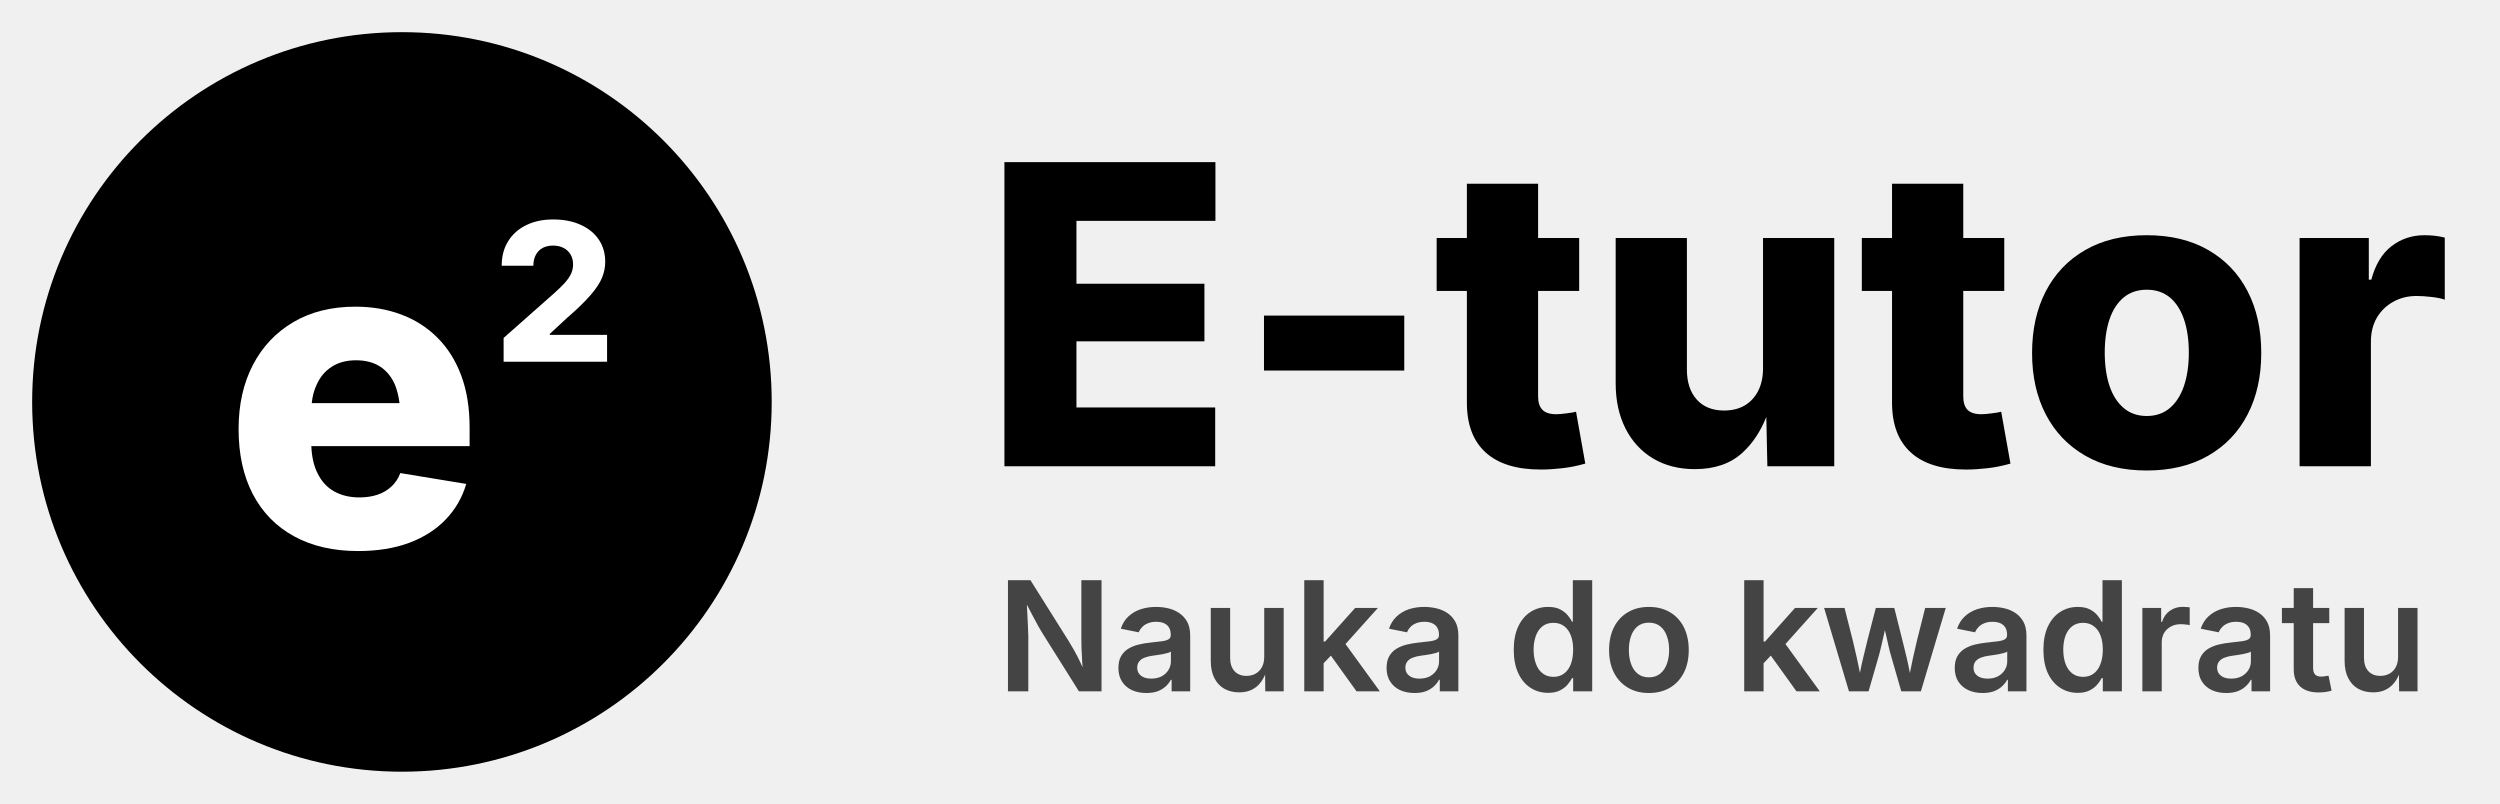
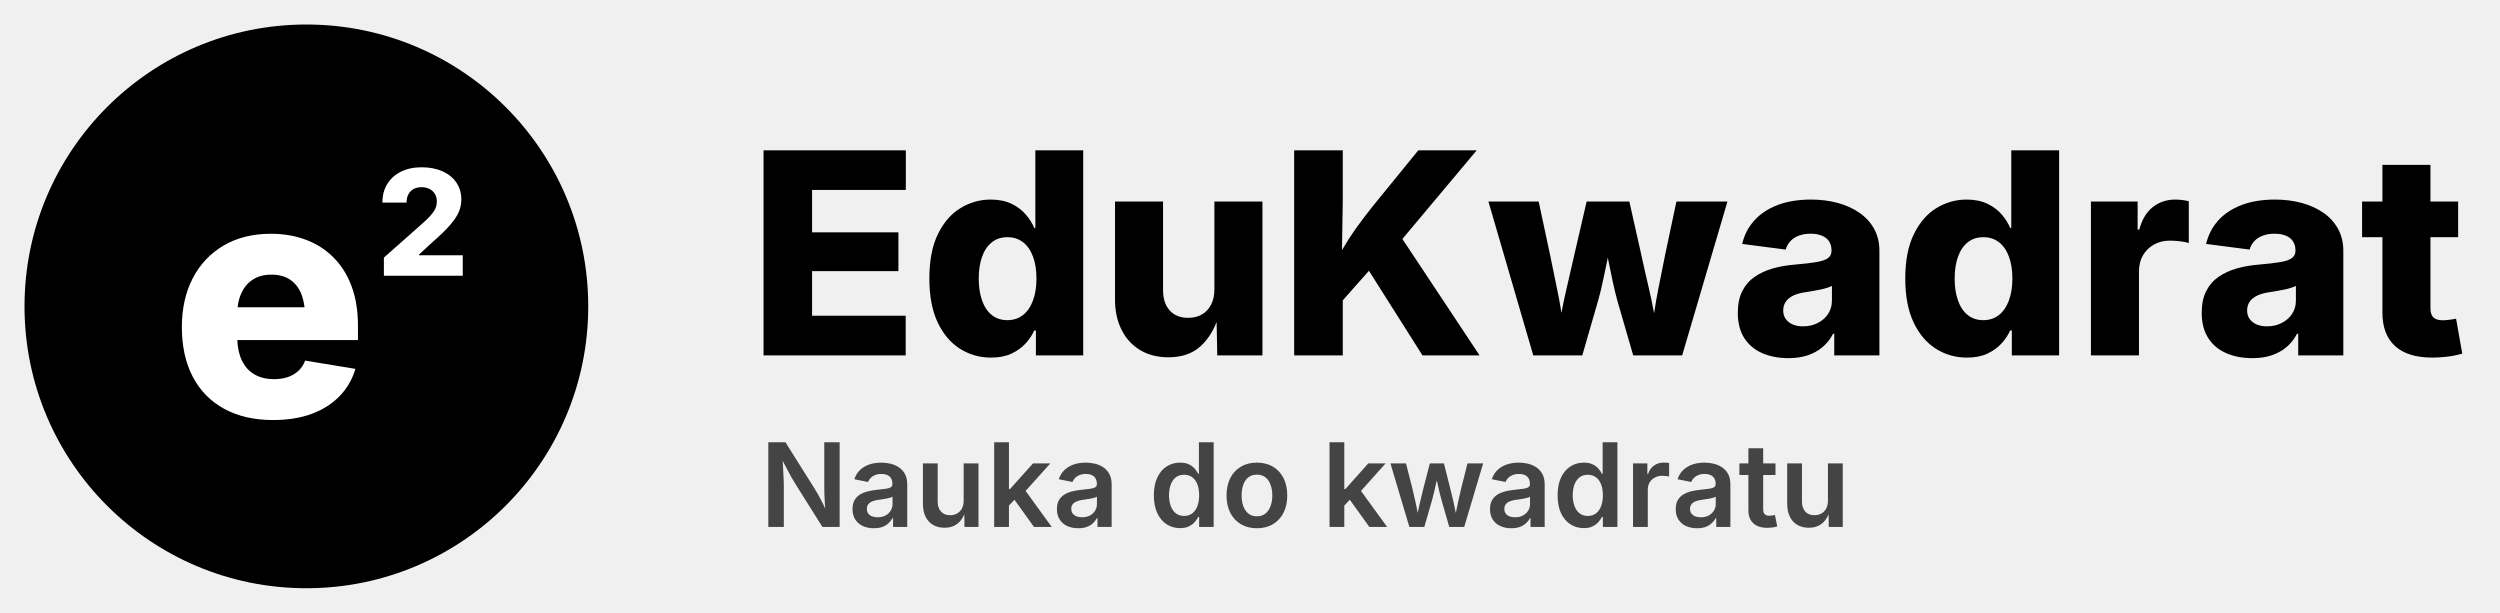
- <svg xmlns="http://www.w3.org/2000/svg" viewBox="0 0 311 100" width="1244" height="400">
+ <svg xmlns="http://www.w3.org/2000/svg" viewBox="0 0 408 100" width="1632" height="400">
  <circle cx="50" cy="50" r="46" fill="#000" />
  <path fill="#fff" d="M44.55 68.55L44.55 68.55Q39.94 68.55 36.59 66.72Q33.24 64.89 31.46 61.49Q29.68 58.09 29.68 53.37L29.68 53.37Q29.68 48.83 31.46 45.40Q33.24 41.98 36.51 40.06Q39.78 38.15 44.21 38.15L44.21 38.15Q47.32 38.15 49.92 39.13Q52.52 40.10 54.43 42.02Q56.34 43.93 57.38 46.72Q58.42 49.52 58.42 53.18L58.42 53.18L58.42 55.50L38.73 55.50Q38.81 57.48 39.49 58.85L39.49 58.85Q40.23 60.38 41.57 61.13Q42.92 61.88 44.71 61.88L44.71 61.88Q45.95 61.88 46.97 61.54Q47.98 61.20 48.71 60.51Q49.43 59.83 49.80 58.85L49.80 58.85L58.00 60.20Q57.26 62.73 55.46 64.61Q53.65 66.50 50.90 67.53Q48.14 68.55 44.55 68.55ZM38.78 50.15L38.78 50.15L49.70 50.15Q49.54 48.88 49.14 47.88L49.14 47.88Q48.51 46.41 47.30 45.61Q46.08 44.82 44.29 44.82Q42.50 44.82 41.26 45.63Q40.02 46.43 39.39 47.86L39.39 47.86Q38.91 48.88 38.78 50.15Z" />
  <path fill="#fff" d="M75.52 45L62.65 45L62.65 42.04L69 36.42Q69.73 35.77 70.24 35.21Q70.75 34.65 71.02 34.10Q71.29 33.55 71.29 32.88L71.29 32.88Q71.29 32.16 70.96 31.63Q70.64 31.11 70.08 30.83Q69.53 30.55 68.80 30.55L68.80 30.55Q68.06 30.55 67.51 30.84Q66.96 31.14 66.66 31.70Q66.35 32.26 66.35 33.06L66.35 33.06L62.41 33.06Q62.41 31.29 63.22 30Q64.02 28.71 65.46 28.01Q66.90 27.30 68.81 27.30L68.81 27.30Q70.78 27.30 72.24 27.97Q73.70 28.63 74.50 29.82Q75.29 31.01 75.29 32.57L75.29 32.57Q75.29 33.56 74.90 34.53Q74.51 35.50 73.48 36.69Q72.46 37.89 70.56 39.53L70.56 39.53L68.39 41.54L68.39 41.66L75.52 41.66L75.52 45Z" />
-   <path d="M151.17 58L124.95 58L124.95 20.17L151.20 20.17L151.20 27.48L133.91 27.48L133.91 35.30L149.83 35.30L149.83 42.46L133.91 42.46L133.91 50.69L151.17 50.69L151.17 58ZM157.24 39.26L174.69 39.26L174.69 46.09L157.24 46.09L157.24 39.26ZM191.34 29.61L196.45 29.61L196.45 36.19L191.34 36.19L191.34 49.32Q191.34 50.43 191.88 50.98Q192.41 51.53 193.60 51.53L193.60 51.53Q194.06 51.53 194.88 51.42Q195.71 51.32 196.06 51.22L196.06 51.22L197.21 57.67Q195.71 58.10 194.31 58.25Q192.92 58.41 191.67 58.41L191.67 58.41Q187.15 58.41 184.82 56.29Q182.48 54.17 182.48 50.10L182.48 50.10L182.48 36.19L178.72 36.19L178.72 29.61L182.48 29.61L182.48 22.86L191.34 22.86L191.34 29.61ZM210.84 58.36L210.84 58.36Q207.87 58.36 205.65 57.04Q203.43 55.71 202.21 53.30Q200.99 50.89 200.99 47.69L200.99 47.69L200.99 29.61L209.85 29.61L209.85 45.96Q209.85 48.35 211.08 49.71Q212.31 51.07 214.47 51.07L214.47 51.07Q215.95 51.07 217.02 50.45Q218.10 49.82 218.71 48.64Q219.32 47.46 219.32 45.81L219.32 45.81L219.32 29.61L228.18 29.61L228.18 58L219.86 58L219.73 51.86Q218.66 54.57 216.78 56.30L216.78 56.30Q214.55 58.36 210.84 58.36ZM244.23 29.61L249.33 29.61L249.33 36.19L244.23 36.19L244.23 49.32Q244.23 50.43 244.76 50.98Q245.30 51.53 246.49 51.53L246.49 51.53Q246.95 51.53 247.77 51.42Q248.60 51.32 248.95 51.22L248.95 51.22L250.10 57.67Q248.60 58.10 247.20 58.25Q245.80 58.41 244.56 58.41L244.56 58.41Q240.04 58.41 237.71 56.29Q235.37 54.17 235.37 50.10L235.37 50.10L235.37 36.19L231.61 36.19L231.61 29.61L235.37 29.61L235.37 22.86L244.23 22.86L244.23 29.61ZM267.06 58.53L267.06 58.53Q262.61 58.53 259.41 56.69Q256.21 54.85 254.50 51.56Q252.79 48.28 252.79 43.91L252.79 43.91Q252.79 39.52 254.50 36.23Q256.21 32.94 259.41 31.10Q262.61 29.26 267.06 29.26L267.06 29.26Q271.50 29.26 274.70 31.10Q277.90 32.94 279.60 36.23Q281.30 39.52 281.30 43.91L281.30 43.91Q281.30 48.28 279.60 51.56Q277.90 54.85 274.70 56.69Q271.50 58.53 267.06 58.53ZM267.06 51.75L267.06 51.75Q268.76 51.75 269.93 50.76Q271.09 49.77 271.69 48.00Q272.29 46.22 272.29 43.86L272.29 43.86Q272.29 41.50 271.69 39.73Q271.09 37.97 269.93 37.00Q268.76 36.04 267.06 36.04L267.06 36.04Q265.36 36.04 264.19 37.00Q263.02 37.97 262.42 39.73Q261.83 41.50 261.83 43.86L261.83 43.86Q261.83 46.22 262.42 48.00Q263.02 49.77 264.19 50.76Q265.36 51.75 267.06 51.75ZM294.94 58L286.07 58L286.07 29.61L294.68 29.61L294.68 34.79L294.99 34.79Q295.75 31.97 297.51 30.62Q299.28 29.26 301.61 29.26L301.61 29.26Q302.22 29.26 302.90 29.33Q303.57 29.41 304.13 29.56L304.13 29.56L304.13 37.28Q303.49 37.05 302.46 36.94Q301.44 36.82 300.62 36.82L300.62 36.82Q299.00 36.82 297.70 37.55Q296.41 38.27 295.67 39.54Q294.94 40.81 294.94 42.51L294.94 42.51L294.94 58Z" />
+   <path d="M147.81 58L124.61 58L124.61 24.53L147.83 24.53L147.83 31.00L132.53 31.00L132.53 37.92L146.62 37.92L146.62 44.25L132.53 44.25L132.53 51.53L147.81 51.53L147.81 58ZM161.73 58.36L161.73 58.36Q158.95 58.36 156.66 56.91Q154.37 55.46 153.02 52.60Q151.67 49.73 151.67 45.47L151.67 45.47Q151.67 41.06 153.07 38.20Q154.48 35.34 156.76 33.96Q159.04 32.57 161.67 32.57L161.67 32.57Q163.67 32.57 165.08 33.26Q166.50 33.94 167.40 35Q168.31 36.06 168.79 37.20L168.79 37.20L168.97 37.20L168.97 24.53L176.78 24.53L176.78 58L169.06 58L169.06 53.93L168.79 53.93Q168.29 55.06 167.36 56.07Q166.43 57.08 165.05 57.72Q163.67 58.36 161.73 58.36ZM164.41 52.25L164.41 52.25Q165.89 52.25 166.96 51.41Q168.02 50.57 168.58 49.04Q169.15 47.51 169.15 45.47L169.15 45.47Q169.15 43.38 168.58 41.86Q168.02 40.35 166.96 39.53Q165.89 38.71 164.41 38.71L164.41 38.71Q162.90 38.71 161.86 39.55Q160.81 40.39 160.27 41.91Q159.73 43.42 159.73 45.47L159.73 45.47Q159.73 47.49 160.27 49.03Q160.81 50.57 161.86 51.41Q162.90 52.25 164.41 52.25ZM190.69 58.31L190.69 58.31Q188.06 58.31 186.09 57.15Q184.13 55.98 183.05 53.84Q181.97 51.71 181.97 48.88L181.97 48.88L181.97 32.89L189.81 32.89L189.81 47.35Q189.81 49.46 190.90 50.67Q191.99 51.87 193.90 51.87L193.90 51.87Q195.20 51.87 196.15 51.32Q197.11 50.77 197.65 49.72Q198.19 48.68 198.19 47.22L198.19 47.22L198.19 32.89L206.03 32.89L206.03 58L198.66 58L198.55 52.56Q197.60 54.97 195.94 56.50L195.94 56.50Q193.96 58.31 190.69 58.31ZM219.14 58L211.21 58L211.21 24.53L219.14 24.53L219.14 32.75L219.01 40.84Q219.03 40.77 219.08 40.71L219.08 40.71Q220.02 39.07 221.20 37.40Q222.38 35.74 224.02 33.67L224.02 33.67L231.47 24.53L241.00 24.53L228.87 39.00L241.47 58L232.15 58L223.41 44.19L219.14 49.02L219.14 58ZM258.23 58L250.23 58L242.91 32.89L251.11 32.89L252.95 41.49Q253.46 44.07 254.09 47.04L254.09 47.04Q254.50 48.95 254.83 51.06L254.83 51.06Q255.22 48.95 255.67 47.06L255.67 47.06Q256.36 44.10 256.95 41.49L256.95 41.49L258.94 32.89L265.91 32.89L267.84 41.49Q268.40 44.10 269.10 47.06L269.10 47.06Q269.55 48.97 269.95 51.13L269.95 51.13Q270.26 48.99 270.65 47.08L270.65 47.08Q271.23 44.12 271.77 41.49L271.77 41.49L273.59 32.89L281.92 32.89L274.53 58L266.54 58L263.93 48.99Q263.57 47.67 263.19 45.92Q262.81 44.16 262.45 42.34L262.45 42.34Q262.43 42.21 262.38 42.05L262.38 42.05Q262.36 42.21 262.34 42.34L262.34 42.34Q261.95 44.16 261.58 45.93Q261.21 47.69 260.83 48.99L260.83 48.99L258.23 58ZM291.87 58.45L291.87 58.45Q289.47 58.45 287.59 57.63Q285.72 56.81 284.66 55.16Q283.61 53.51 283.61 51.04L283.61 51.04Q283.61 48.95 284.34 47.51Q285.07 46.07 286.37 45.17Q287.67 44.28 289.36 43.80Q291.04 43.33 292.95 43.18L292.95 43.18Q295.08 43.00 296.39 42.78Q297.69 42.57 298.30 42.14Q298.90 41.72 298.90 40.95L298.90 40.95L298.90 40.86Q298.90 39.99 298.50 39.38Q298.09 38.77 297.33 38.46Q296.57 38.14 295.49 38.14L295.49 38.14Q294.41 38.14 293.57 38.46Q292.73 38.77 292.19 39.36Q291.65 39.94 291.42 40.73L291.42 40.73L284.33 39.81Q284.82 37.65 286.27 36.02Q287.72 34.39 290.06 33.48Q292.41 32.57 295.56 32.57L295.56 32.57Q297.89 32.57 299.92 33.12Q301.96 33.67 303.48 34.74Q305.01 35.81 305.87 37.37Q306.72 38.93 306.72 40.95L306.72 40.95L306.72 58L299.35 58L299.35 54.47L299.15 54.47Q298.48 55.78 297.43 56.65Q296.39 57.53 295.01 57.99Q293.62 58.45 291.87 58.45ZM294.25 53.26L294.25 53.26Q295.58 53.26 296.65 52.72Q297.71 52.18 298.34 51.24Q298.97 50.30 298.97 49.06L298.97 49.06L298.97 46.66Q298.63 46.84 298.13 46.99Q297.62 47.15 297.02 47.27Q296.41 47.40 295.80 47.50Q295.20 47.60 294.63 47.69L294.63 47.69Q293.49 47.85 292.68 48.23Q291.87 48.61 291.45 49.22Q291.02 49.82 291.02 50.68L291.02 50.68Q291.02 51.51 291.45 52.08Q291.87 52.65 292.59 52.96Q293.31 53.26 294.25 53.26ZM321.00 58.36L321.00 58.36Q318.22 58.36 315.93 56.91Q313.64 55.46 312.29 52.60Q310.94 49.73 310.94 45.47L310.94 45.47Q310.94 41.06 312.35 38.20Q313.75 35.34 316.03 33.96Q318.31 32.57 320.94 32.57L320.94 32.57Q322.94 32.57 324.35 33.26Q325.77 33.94 326.68 35Q327.58 36.06 328.06 37.20L328.06 37.20L328.24 37.20L328.24 24.53L336.05 24.53L336.05 58L328.33 58L328.33 53.93L328.06 53.93Q327.56 55.06 326.63 56.07Q325.70 57.08 324.32 57.72Q322.94 58.36 321.00 58.36ZM323.68 52.25L323.68 52.25Q325.16 52.25 326.23 51.41Q327.29 50.57 327.85 49.04Q328.42 47.51 328.42 45.47L328.42 45.47Q328.42 43.38 327.85 41.86Q327.29 40.35 326.23 39.53Q325.16 38.71 323.68 38.71L323.68 38.71Q322.17 38.71 321.13 39.55Q320.08 40.39 319.54 41.91Q319.00 43.42 319.00 45.47L319.00 45.47Q319.00 47.49 319.54 49.03Q320.08 50.57 321.13 51.41Q322.17 52.25 323.68 52.25ZM349.08 58L341.24 58L341.24 32.89L348.86 32.89L348.86 37.47L349.13 37.47Q349.80 34.98 351.36 33.78Q352.92 32.57 354.99 32.57L354.99 32.57Q355.53 32.57 356.12 32.64Q356.72 32.71 357.21 32.84L357.21 32.84L357.21 39.67Q356.65 39.47 355.74 39.37Q354.83 39.27 354.11 39.27L354.11 39.27Q352.67 39.27 351.53 39.91Q350.38 40.55 349.73 41.67Q349.08 42.79 349.08 44.30L349.08 44.30L349.08 58ZM367.59 58.45L367.59 58.45Q365.18 58.45 363.31 57.63Q361.43 56.81 360.38 55.16Q359.32 53.51 359.32 51.04L359.32 51.04Q359.32 48.95 360.05 47.51Q360.78 46.07 362.08 45.17Q363.39 44.28 365.07 43.80Q366.76 43.33 368.67 43.18L368.67 43.18Q370.80 43.00 372.10 42.78Q373.41 42.57 374.01 42.14Q374.62 41.72 374.62 40.95L374.62 40.95L374.62 40.86Q374.62 39.99 374.21 39.38Q373.81 38.77 373.05 38.46Q372.28 38.14 371.20 38.14L371.20 38.14Q370.13 38.14 369.28 38.46Q368.44 38.77 367.90 39.36Q367.36 39.94 367.14 40.73L367.14 40.73L360.04 39.81Q360.54 37.65 361.98 36.02Q363.43 34.39 365.78 33.48Q368.13 32.57 371.27 32.57L371.27 32.57Q373.61 32.57 375.64 33.12Q377.67 33.67 379.20 34.74Q380.73 35.81 381.58 37.37Q382.43 38.93 382.43 40.95L382.43 40.95L382.43 58L375.07 58L375.07 54.47L374.87 54.47Q374.19 55.78 373.15 56.65Q372.10 57.53 370.72 57.99Q369.34 58.45 367.59 58.45ZM369.97 53.26L369.97 53.26Q371.29 53.26 372.36 52.72Q373.43 52.18 374.06 51.24Q374.69 50.30 374.69 49.06L374.69 49.06L374.69 46.66Q374.35 46.84 373.84 46.99Q373.34 47.15 372.73 47.27Q372.13 47.40 371.52 47.50Q370.91 47.60 370.35 47.69L370.35 47.69Q369.21 47.85 368.40 48.23Q367.59 48.61 367.16 49.22Q366.73 49.82 366.73 50.68L366.73 50.68Q366.73 51.51 367.16 52.08Q367.59 52.65 368.31 52.96Q369.03 53.26 369.97 53.26ZM396.65 32.89L401.17 32.89L401.17 38.71L396.65 38.71L396.65 50.32Q396.65 51.31 397.12 51.79Q397.60 52.27 398.65 52.27L398.65 52.27Q399.06 52.27 399.79 52.18Q400.52 52.09 400.83 52.00L400.83 52.00L401.84 57.71Q400.52 58.09 399.28 58.22Q398.04 58.36 396.94 58.36L396.94 58.36Q392.95 58.36 390.88 56.48Q388.81 54.61 388.81 51.01L388.81 51.01L388.81 38.71L385.49 38.71L385.49 32.89L388.81 32.89L388.81 26.91L396.65 26.91L396.65 32.89Z" />
  <path fill="#444" d="M127.92 86L125.39 86L125.39 72.18L128.19 72.18L132.97 79.79Q133.27 80.27 133.60 80.86Q133.94 81.46 134.30 82.20L134.30 82.20Q134.48 82.59 134.67 83.00L134.67 83.00Q134.64 82.62 134.62 82.23L134.62 82.23Q134.57 81.42 134.54 80.68Q134.52 79.94 134.52 79.43L134.52 79.43L134.52 72.18L137.03 72.18L137.03 86L134.22 86L129.91 79.14Q129.50 78.49 129.14 77.85Q128.78 77.21 128.36 76.40L128.36 76.40Q128.09 75.87 127.74 75.21L127.74 75.21Q127.78 75.80 127.80 76.36L127.80 76.36Q127.85 77.27 127.88 77.98Q127.92 78.70 127.92 79.13L127.92 79.13L127.92 86ZM142.60 86.21L142.60 86.21Q141.62 86.21 140.83 85.86Q140.04 85.50 139.59 84.80Q139.13 84.11 139.13 83.09L139.13 83.09Q139.13 82.21 139.46 81.63Q139.79 81.06 140.35 80.71Q140.91 80.37 141.62 80.19Q142.32 80.02 143.08 79.94L143.08 79.94Q143.98 79.84 144.55 79.77Q145.12 79.69 145.38 79.52Q145.64 79.36 145.64 79.00L145.64 79.00L145.64 78.96Q145.64 78.45 145.44 78.09Q145.24 77.73 144.83 77.54Q144.43 77.35 143.83 77.35L143.83 77.35Q143.23 77.35 142.79 77.54Q142.35 77.72 142.07 78.02Q141.79 78.32 141.66 78.66L141.66 78.66L139.43 78.21Q139.73 77.29 140.37 76.69Q141.01 76.09 141.90 75.79Q142.79 75.50 143.83 75.50L143.83 75.50Q144.56 75.50 145.31 75.67Q146.05 75.84 146.67 76.25Q147.30 76.66 147.68 77.34Q148.06 78.03 148.06 79.07L148.06 79.07L148.06 86L145.75 86L145.75 84.57L145.65 84.57Q145.42 85.01 145.02 85.38Q144.61 85.76 144.02 85.99Q143.42 86.21 142.60 86.21ZM143.22 84.42L143.22 84.42Q143.97 84.42 144.52 84.13Q145.06 83.83 145.36 83.34Q145.66 82.85 145.66 82.28L145.66 82.28L145.66 81.06Q145.54 81.15 145.26 81.23Q144.98 81.31 144.63 81.38Q144.28 81.44 143.94 81.49Q143.60 81.54 143.37 81.57L143.37 81.57Q142.83 81.64 142.40 81.81Q141.96 81.97 141.72 82.28Q141.47 82.58 141.47 83.06L141.47 83.06Q141.47 83.50 141.70 83.81Q141.92 84.11 142.32 84.27Q142.71 84.42 143.22 84.42ZM154.17 86.13L154.17 86.13Q153.10 86.13 152.30 85.68Q151.50 85.22 151.06 84.34Q150.62 83.47 150.62 82.22L150.62 82.22L150.62 75.63L153.03 75.63L153.03 81.85Q153.03 82.89 153.57 83.49Q154.11 84.08 155.06 84.08L155.06 84.08Q155.70 84.08 156.20 83.80Q156.70 83.52 156.99 82.98Q157.27 82.45 157.27 81.70L157.27 81.70L157.27 75.63L159.69 75.63L159.69 86L157.40 86L157.38 83.93Q156.96 84.92 156.27 85.46L156.27 85.46Q155.41 86.13 154.17 86.13ZM164.66 86L162.25 86L162.25 72.18L164.66 72.18L164.66 79.81L164.84 79.81L168.58 75.63L171.41 75.63L167.38 80.12L171.65 86L168.75 86L165.56 81.56L164.66 82.51L164.66 86ZM175.96 86.21L175.96 86.21Q174.98 86.21 174.19 85.86Q173.40 85.50 172.95 84.80Q172.49 84.11 172.49 83.09L172.49 83.09Q172.49 82.21 172.82 81.63Q173.15 81.06 173.71 80.71Q174.27 80.37 174.98 80.19Q175.68 80.02 176.44 79.94L176.44 79.94Q177.34 79.84 177.91 79.77Q178.48 79.69 178.74 79.52Q179.01 79.36 179.01 79.00L179.01 79.00L179.01 78.96Q179.01 78.45 178.80 78.09Q178.60 77.73 178.19 77.54Q177.79 77.35 177.20 77.35L177.20 77.35Q176.59 77.35 176.15 77.54Q175.71 77.72 175.43 78.02Q175.16 78.32 175.03 78.66L175.03 78.66L172.79 78.21Q173.10 77.29 173.74 76.69Q174.38 76.09 175.26 75.79Q176.15 75.50 177.19 75.50L177.19 75.50Q177.92 75.50 178.67 75.67Q179.41 75.84 180.04 76.25Q180.66 76.66 181.04 77.34Q181.42 78.03 181.42 79.07L181.42 79.07L181.42 86L179.11 86L179.11 84.57L179.01 84.57Q178.78 85.01 178.38 85.38Q177.98 85.76 177.38 85.99Q176.78 86.21 175.96 86.21ZM176.58 84.42L176.58 84.42Q177.34 84.42 177.88 84.13Q178.42 83.83 178.72 83.34Q179.02 82.85 179.02 82.28L179.02 82.28L179.02 81.06Q178.90 81.15 178.62 81.23Q178.34 81.31 177.99 81.38Q177.64 81.44 177.30 81.49Q176.96 81.54 176.73 81.57L176.73 81.57Q176.19 81.64 175.76 81.81Q175.32 81.97 175.08 82.28Q174.83 82.58 174.83 83.06L174.83 83.06Q174.83 83.50 175.06 83.81Q175.29 84.11 175.68 84.27Q176.07 84.42 176.58 84.42ZM192.59 86.19L192.59 86.19Q191.36 86.19 190.39 85.56Q189.42 84.93 188.87 83.74Q188.31 82.54 188.31 80.83L188.31 80.83Q188.31 79.11 188.88 77.91Q189.45 76.72 190.42 76.11Q191.39 75.50 192.58 75.50L192.58 75.50Q193.51 75.50 194.09 75.81Q194.68 76.12 195.03 76.55Q195.38 76.97 195.56 77.34L195.56 77.34L195.66 77.34L195.66 72.18L198.07 72.18L198.07 86L195.70 86L195.70 84.36L195.56 84.36Q195.37 84.73 195.01 85.16Q194.66 85.58 194.07 85.88Q193.49 86.19 192.59 86.19ZM193.25 84.20L193.25 84.20Q194.03 84.20 194.58 83.78Q195.13 83.36 195.42 82.60Q195.70 81.83 195.70 80.82L195.70 80.82Q195.70 79.81 195.42 79.07Q195.14 78.32 194.59 77.90Q194.03 77.48 193.25 77.48L193.25 77.48Q192.43 77.48 191.88 77.91Q191.33 78.35 191.06 79.10Q190.78 79.86 190.78 80.82L190.78 80.82Q190.78 81.79 191.06 82.55Q191.33 83.32 191.89 83.76Q192.44 84.20 193.25 84.20ZM205.12 86.21L205.12 86.21Q203.61 86.21 202.50 85.54Q201.38 84.87 200.77 83.67Q200.17 82.47 200.17 80.87L200.17 80.87Q200.17 79.26 200.77 78.04Q201.38 76.83 202.50 76.17Q203.61 75.50 205.12 75.50L205.12 75.50Q206.64 75.50 207.76 76.17Q208.87 76.83 209.48 78.04Q210.08 79.26 210.08 80.87L210.08 80.87Q210.08 82.47 209.48 83.67Q208.87 84.87 207.76 85.54Q206.64 86.21 205.12 86.21ZM205.12 84.26L205.12 84.26Q205.97 84.26 206.53 83.80Q207.09 83.35 207.36 82.58Q207.64 81.81 207.64 80.86L207.64 80.86Q207.64 79.90 207.36 79.13Q207.09 78.36 206.53 77.91Q205.97 77.46 205.12 77.46L205.12 77.46Q204.28 77.46 203.72 77.91Q203.17 78.36 202.90 79.13Q202.63 79.90 202.63 80.86L202.63 80.86Q202.63 81.81 202.90 82.58Q203.17 83.35 203.72 83.80Q204.28 84.26 205.12 84.26ZM219.39 86L216.98 86L216.98 72.18L219.39 72.18L219.39 79.81L219.57 79.81L223.30 75.63L226.13 75.63L222.11 80.12L226.38 86L223.48 86L220.29 81.56L219.39 82.51L219.39 86ZM232.45 86L230.01 86L226.92 75.63L229.46 75.63L230.49 79.69Q230.72 80.69 231.00 81.89L231.00 81.89Q231.19 82.73 231.38 83.71L231.38 83.71Q231.55 82.76 231.76 81.92L231.76 81.92Q232.04 80.72 232.30 79.69L232.30 79.69L233.35 75.63L235.65 75.63L236.67 79.69Q236.92 80.70 237.21 81.90L237.21 81.90Q237.41 82.75 237.59 83.72L237.59 83.72Q237.77 82.76 237.96 81.92L237.96 81.92Q238.22 80.72 238.47 79.69L238.47 79.69L239.49 75.63L242.05 75.63L238.96 86L236.52 86L235.30 81.77Q235.11 81.13 234.94 80.40Q234.76 79.66 234.60 78.89L234.60 78.89Q234.54 78.64 234.48 78.39L234.48 78.39Q234.43 78.64 234.37 78.89L234.37 78.89Q234.20 79.66 234.02 80.41Q233.85 81.15 233.67 81.77L233.67 81.77L232.45 86ZM246.64 86.21L246.64 86.21Q245.65 86.21 244.87 85.86Q244.08 85.50 243.62 84.80Q243.17 84.11 243.17 83.09L243.17 83.09Q243.17 82.21 243.50 81.63Q243.83 81.06 244.39 80.71Q244.95 80.37 245.65 80.19Q246.36 80.02 247.12 79.94L247.12 79.94Q248.02 79.84 248.59 79.77Q249.15 79.69 249.42 79.52Q249.68 79.36 249.68 79.00L249.68 79.00L249.68 78.96Q249.68 78.45 249.48 78.09Q249.27 77.73 248.87 77.54Q248.46 77.35 247.87 77.35L247.87 77.35Q247.27 77.35 246.83 77.54Q246.39 77.72 246.11 78.02Q245.83 78.32 245.70 78.66L245.70 78.66L243.46 78.21Q243.77 77.29 244.41 76.69Q245.05 76.09 245.94 75.79Q246.82 75.50 247.86 75.50L247.86 75.50Q248.59 75.50 249.34 75.67Q250.09 75.84 250.71 76.25Q251.33 76.66 251.71 77.34Q252.09 78.03 252.09 79.07L252.09 79.07L252.09 86L249.78 86L249.78 84.57L249.69 84.57Q249.46 85.01 249.05 85.38Q248.65 85.76 248.05 85.99Q247.45 86.21 246.64 86.21ZM247.26 84.42L247.26 84.42Q248.01 84.42 248.55 84.13Q249.10 83.83 249.40 83.34Q249.70 82.85 249.70 82.28L249.70 82.28L249.70 81.06Q249.58 81.15 249.30 81.23Q249.01 81.31 248.66 81.38Q248.32 81.44 247.98 81.49Q247.64 81.54 247.41 81.57L247.41 81.57Q246.87 81.64 246.43 81.81Q246.00 81.97 245.75 82.28Q245.51 82.58 245.51 83.06L245.51 83.06Q245.51 83.50 245.73 83.81Q245.96 84.11 246.35 84.27Q246.75 84.42 247.26 84.42ZM258.48 86.19L258.48 86.19Q257.25 86.19 256.28 85.56Q255.31 84.93 254.75 83.74Q254.20 82.54 254.20 80.83L254.20 80.83Q254.20 79.11 254.77 77.91Q255.34 76.72 256.31 76.11Q257.28 75.50 258.47 75.50L258.47 75.50Q259.39 75.50 259.98 75.81Q260.57 76.12 260.92 76.55Q261.27 76.97 261.44 77.34L261.44 77.34L261.55 77.34L261.55 72.18L263.96 72.18L263.96 86L261.59 86L261.59 84.36L261.44 84.36Q261.26 84.73 260.90 85.16Q260.54 85.58 259.96 85.88Q259.38 86.19 258.48 86.19ZM259.13 84.20L259.13 84.20Q259.92 84.20 260.47 83.78Q261.02 83.36 261.30 82.60Q261.59 81.83 261.59 80.82L261.59 80.82Q261.59 79.81 261.31 79.07Q261.03 78.32 260.47 77.90Q259.92 77.48 259.13 77.48L259.13 77.48Q258.32 77.48 257.77 77.91Q257.22 78.35 256.94 79.10Q256.67 79.86 256.67 80.82L256.67 80.82Q256.67 81.79 256.94 82.55Q257.22 83.32 257.77 83.76Q258.33 84.20 259.13 84.20ZM268.92 86L266.51 86L266.51 75.63L268.85 75.63L268.85 77.36L268.96 77.36Q269.24 76.46 269.93 75.98Q270.63 75.49 271.52 75.49L271.52 75.49Q271.72 75.49 271.97 75.51Q272.22 75.53 272.40 75.55L272.40 75.55L272.40 77.77Q272.25 77.72 271.92 77.69Q271.58 77.65 271.26 77.65L271.26 77.65Q270.59 77.65 270.06 77.94Q269.52 78.23 269.22 78.73Q268.92 79.24 268.92 79.90L268.92 79.90L268.92 86ZM276.95 86.21L276.95 86.21Q275.96 86.21 275.17 85.86Q274.39 85.50 273.93 84.80Q273.48 84.11 273.48 83.09L273.48 83.09Q273.48 82.21 273.81 81.63Q274.14 81.06 274.70 80.71Q275.26 80.37 275.96 80.19Q276.67 80.02 277.43 79.94L277.43 79.94Q278.33 79.84 278.89 79.77Q279.46 79.69 279.72 79.52Q279.99 79.36 279.99 79.00L279.99 79.00L279.99 78.96Q279.99 78.45 279.79 78.09Q279.58 77.73 279.18 77.54Q278.77 77.35 278.18 77.35L278.18 77.35Q277.58 77.35 277.14 77.54Q276.70 77.72 276.42 78.02Q276.14 78.32 276.01 78.66L276.01 78.66L273.77 78.21Q274.08 77.29 274.72 76.69Q275.36 76.09 276.25 75.79Q277.13 75.50 278.17 75.50L278.17 75.50Q278.90 75.50 279.65 75.67Q280.40 75.84 281.02 76.25Q281.64 76.66 282.02 77.34Q282.40 78.03 282.40 79.07L282.40 79.07L282.40 86L280.09 86L280.09 84.57L280.00 84.57Q279.77 85.01 279.36 85.38Q278.96 85.76 278.36 85.99Q277.76 86.21 276.95 86.21ZM277.57 84.42L277.57 84.42Q278.32 84.42 278.86 84.13Q279.40 83.83 279.71 83.34Q280.01 82.85 280.01 82.28L280.01 82.28L280.01 81.06Q279.89 81.15 279.60 81.23Q279.32 81.31 278.97 81.38Q278.63 81.44 278.29 81.49Q277.95 81.54 277.72 81.57L277.72 81.57Q277.18 81.64 276.74 81.81Q276.31 81.97 276.06 82.28Q275.81 82.58 275.81 83.06L275.81 83.06Q275.81 83.50 276.04 83.81Q276.27 84.11 276.66 84.27Q277.06 84.42 277.57 84.42ZM287.75 75.63L289.76 75.63L289.76 77.52L287.75 77.52L287.75 83.08Q287.75 83.64 288.00 83.91Q288.24 84.17 288.78 84.17L288.78 84.17Q288.95 84.17 289.22 84.13Q289.50 84.09 289.67 84.05L289.67 84.05L290.05 85.92Q289.65 86.04 289.23 86.09Q288.81 86.14 288.43 86.14L288.43 86.14Q286.94 86.14 286.14 85.40Q285.34 84.65 285.34 83.28L285.34 83.28L285.34 77.52L283.87 77.52L283.87 75.63L285.34 75.63L285.34 73.16L287.75 73.16L287.75 75.63ZM295.22 86.13L295.22 86.13Q294.16 86.13 293.35 85.68Q292.55 85.22 292.11 84.34Q291.67 83.47 291.67 82.22L291.67 82.22L291.67 75.63L294.08 75.63L294.08 81.85Q294.08 82.89 294.62 83.49Q295.17 84.08 296.11 84.08L296.11 84.08Q296.75 84.08 297.25 83.80Q297.76 83.52 298.04 82.98Q298.32 82.45 298.32 81.70L298.32 81.70L298.32 75.63L300.74 75.63L300.74 86L298.45 86L298.43 83.93Q298.02 84.92 297.32 85.46L297.32 85.46Q296.47 86.13 295.22 86.13Z" />
</svg>
